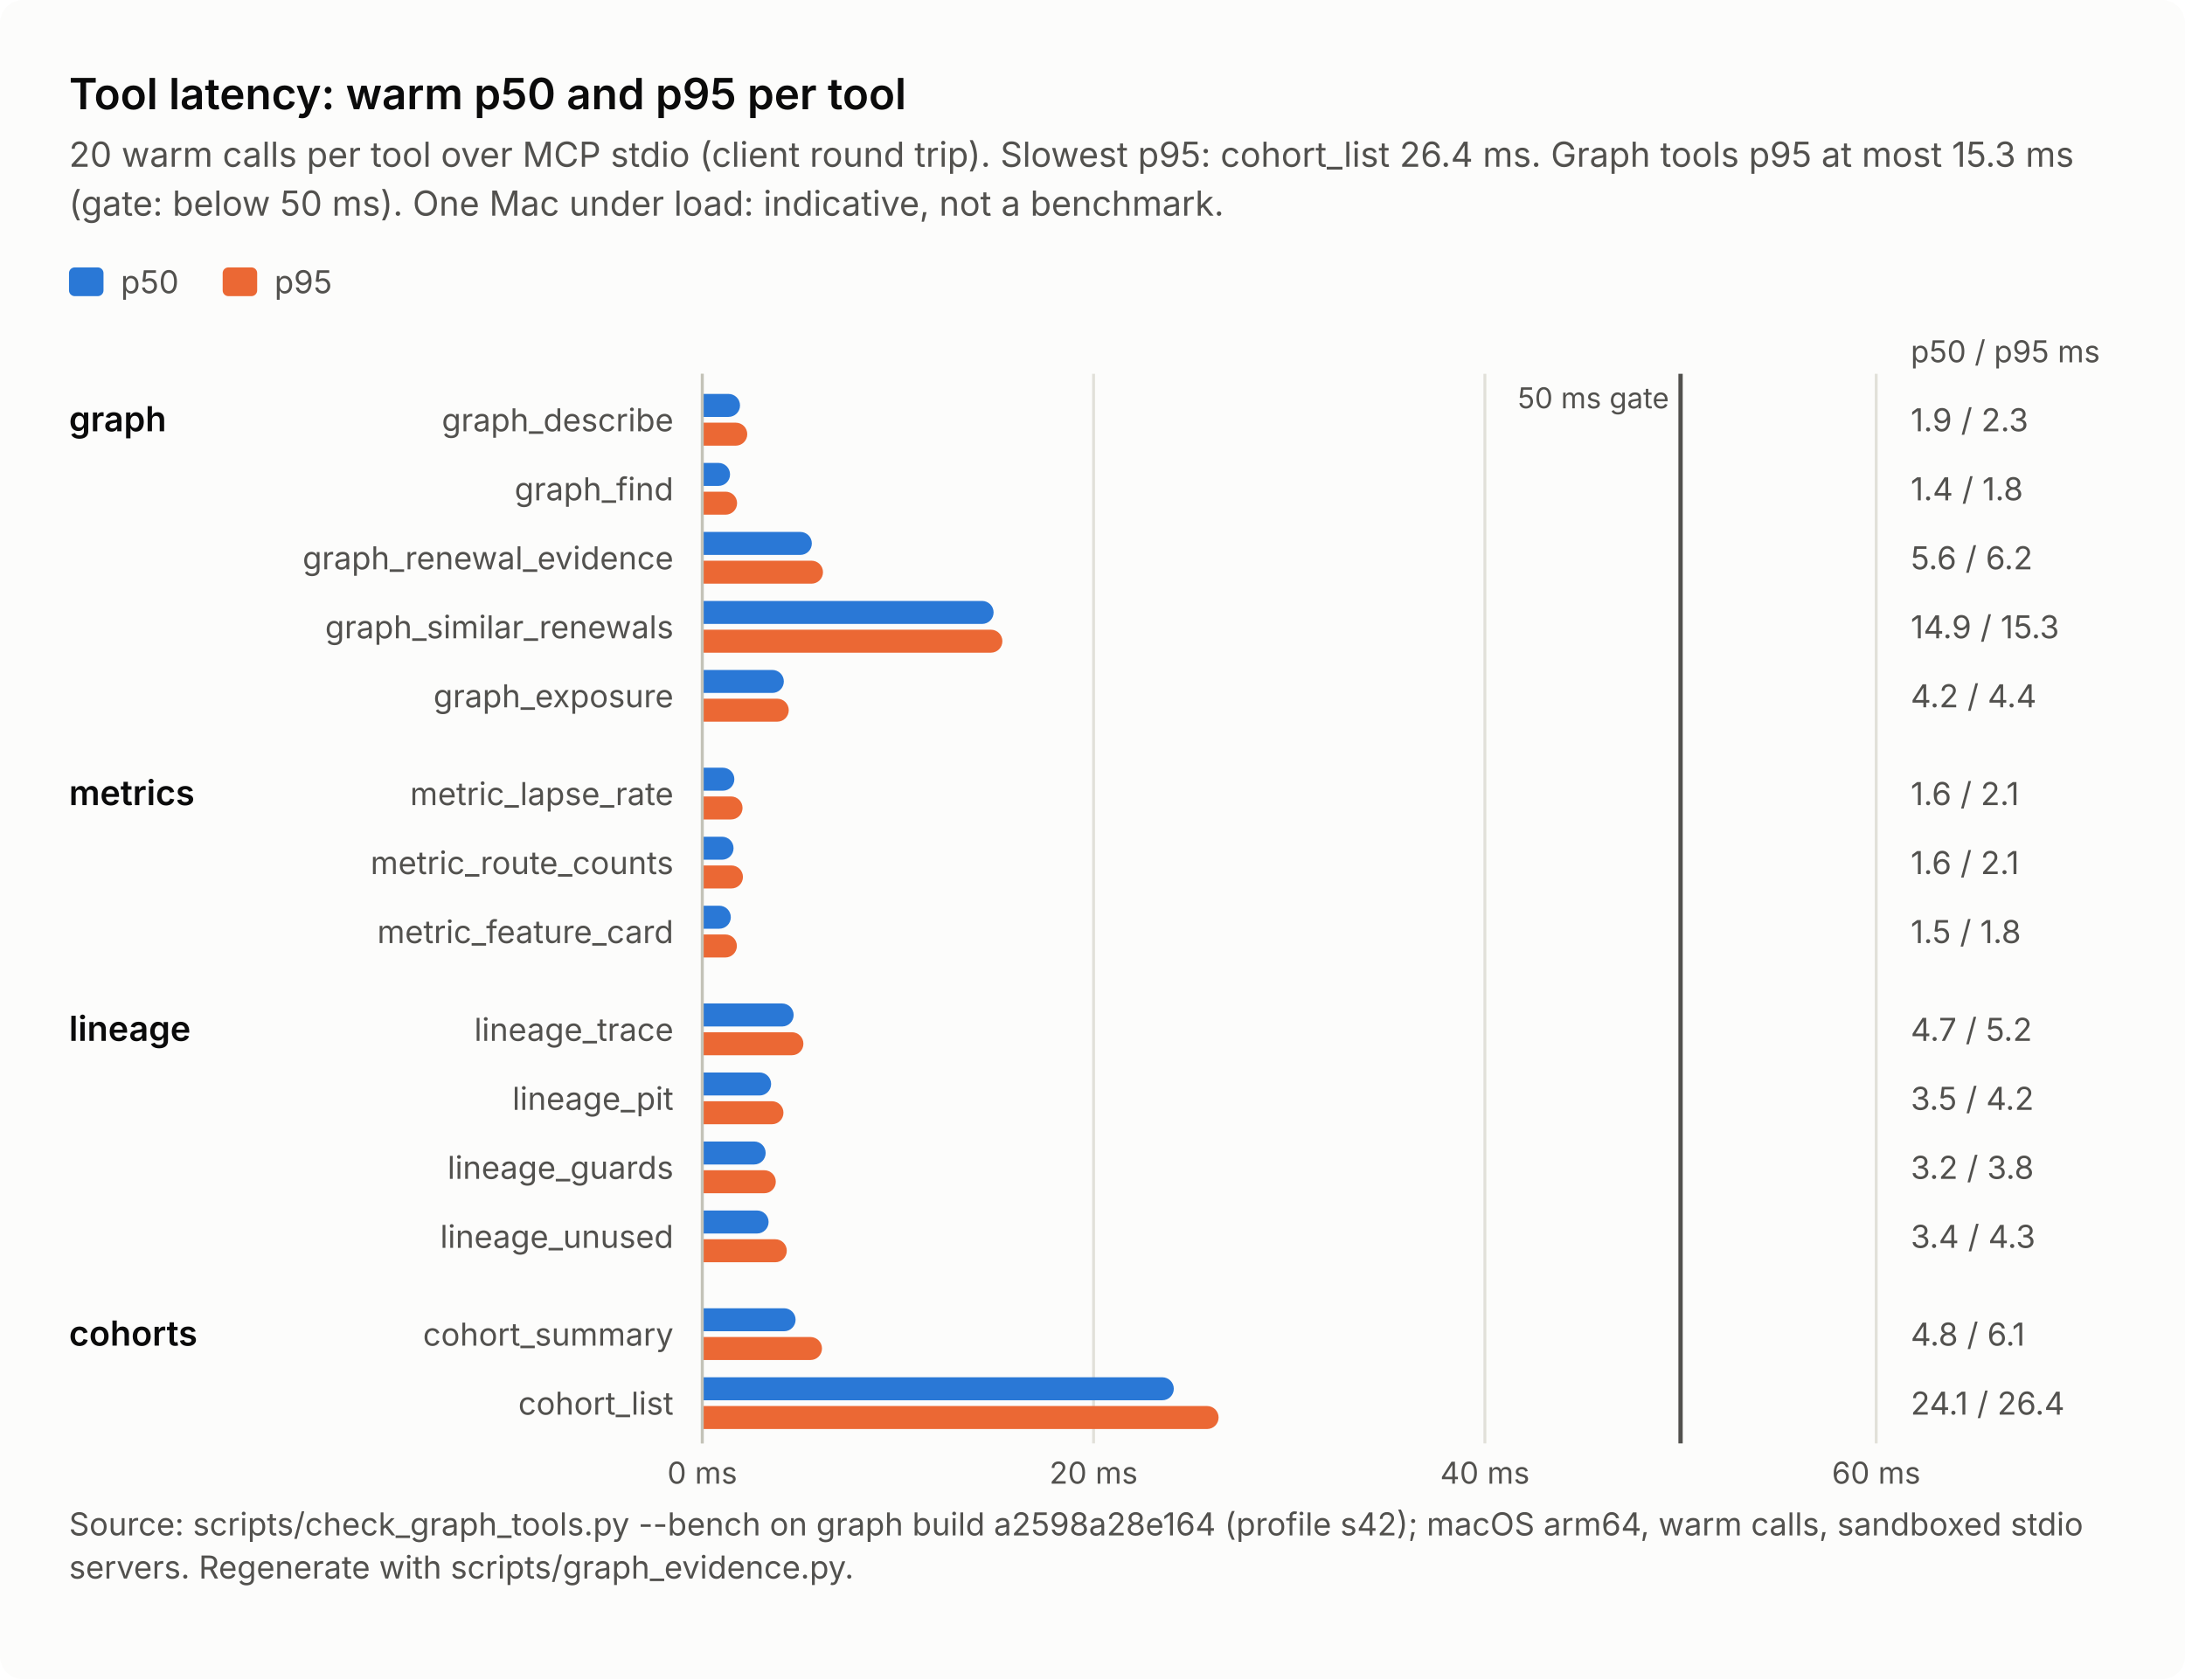
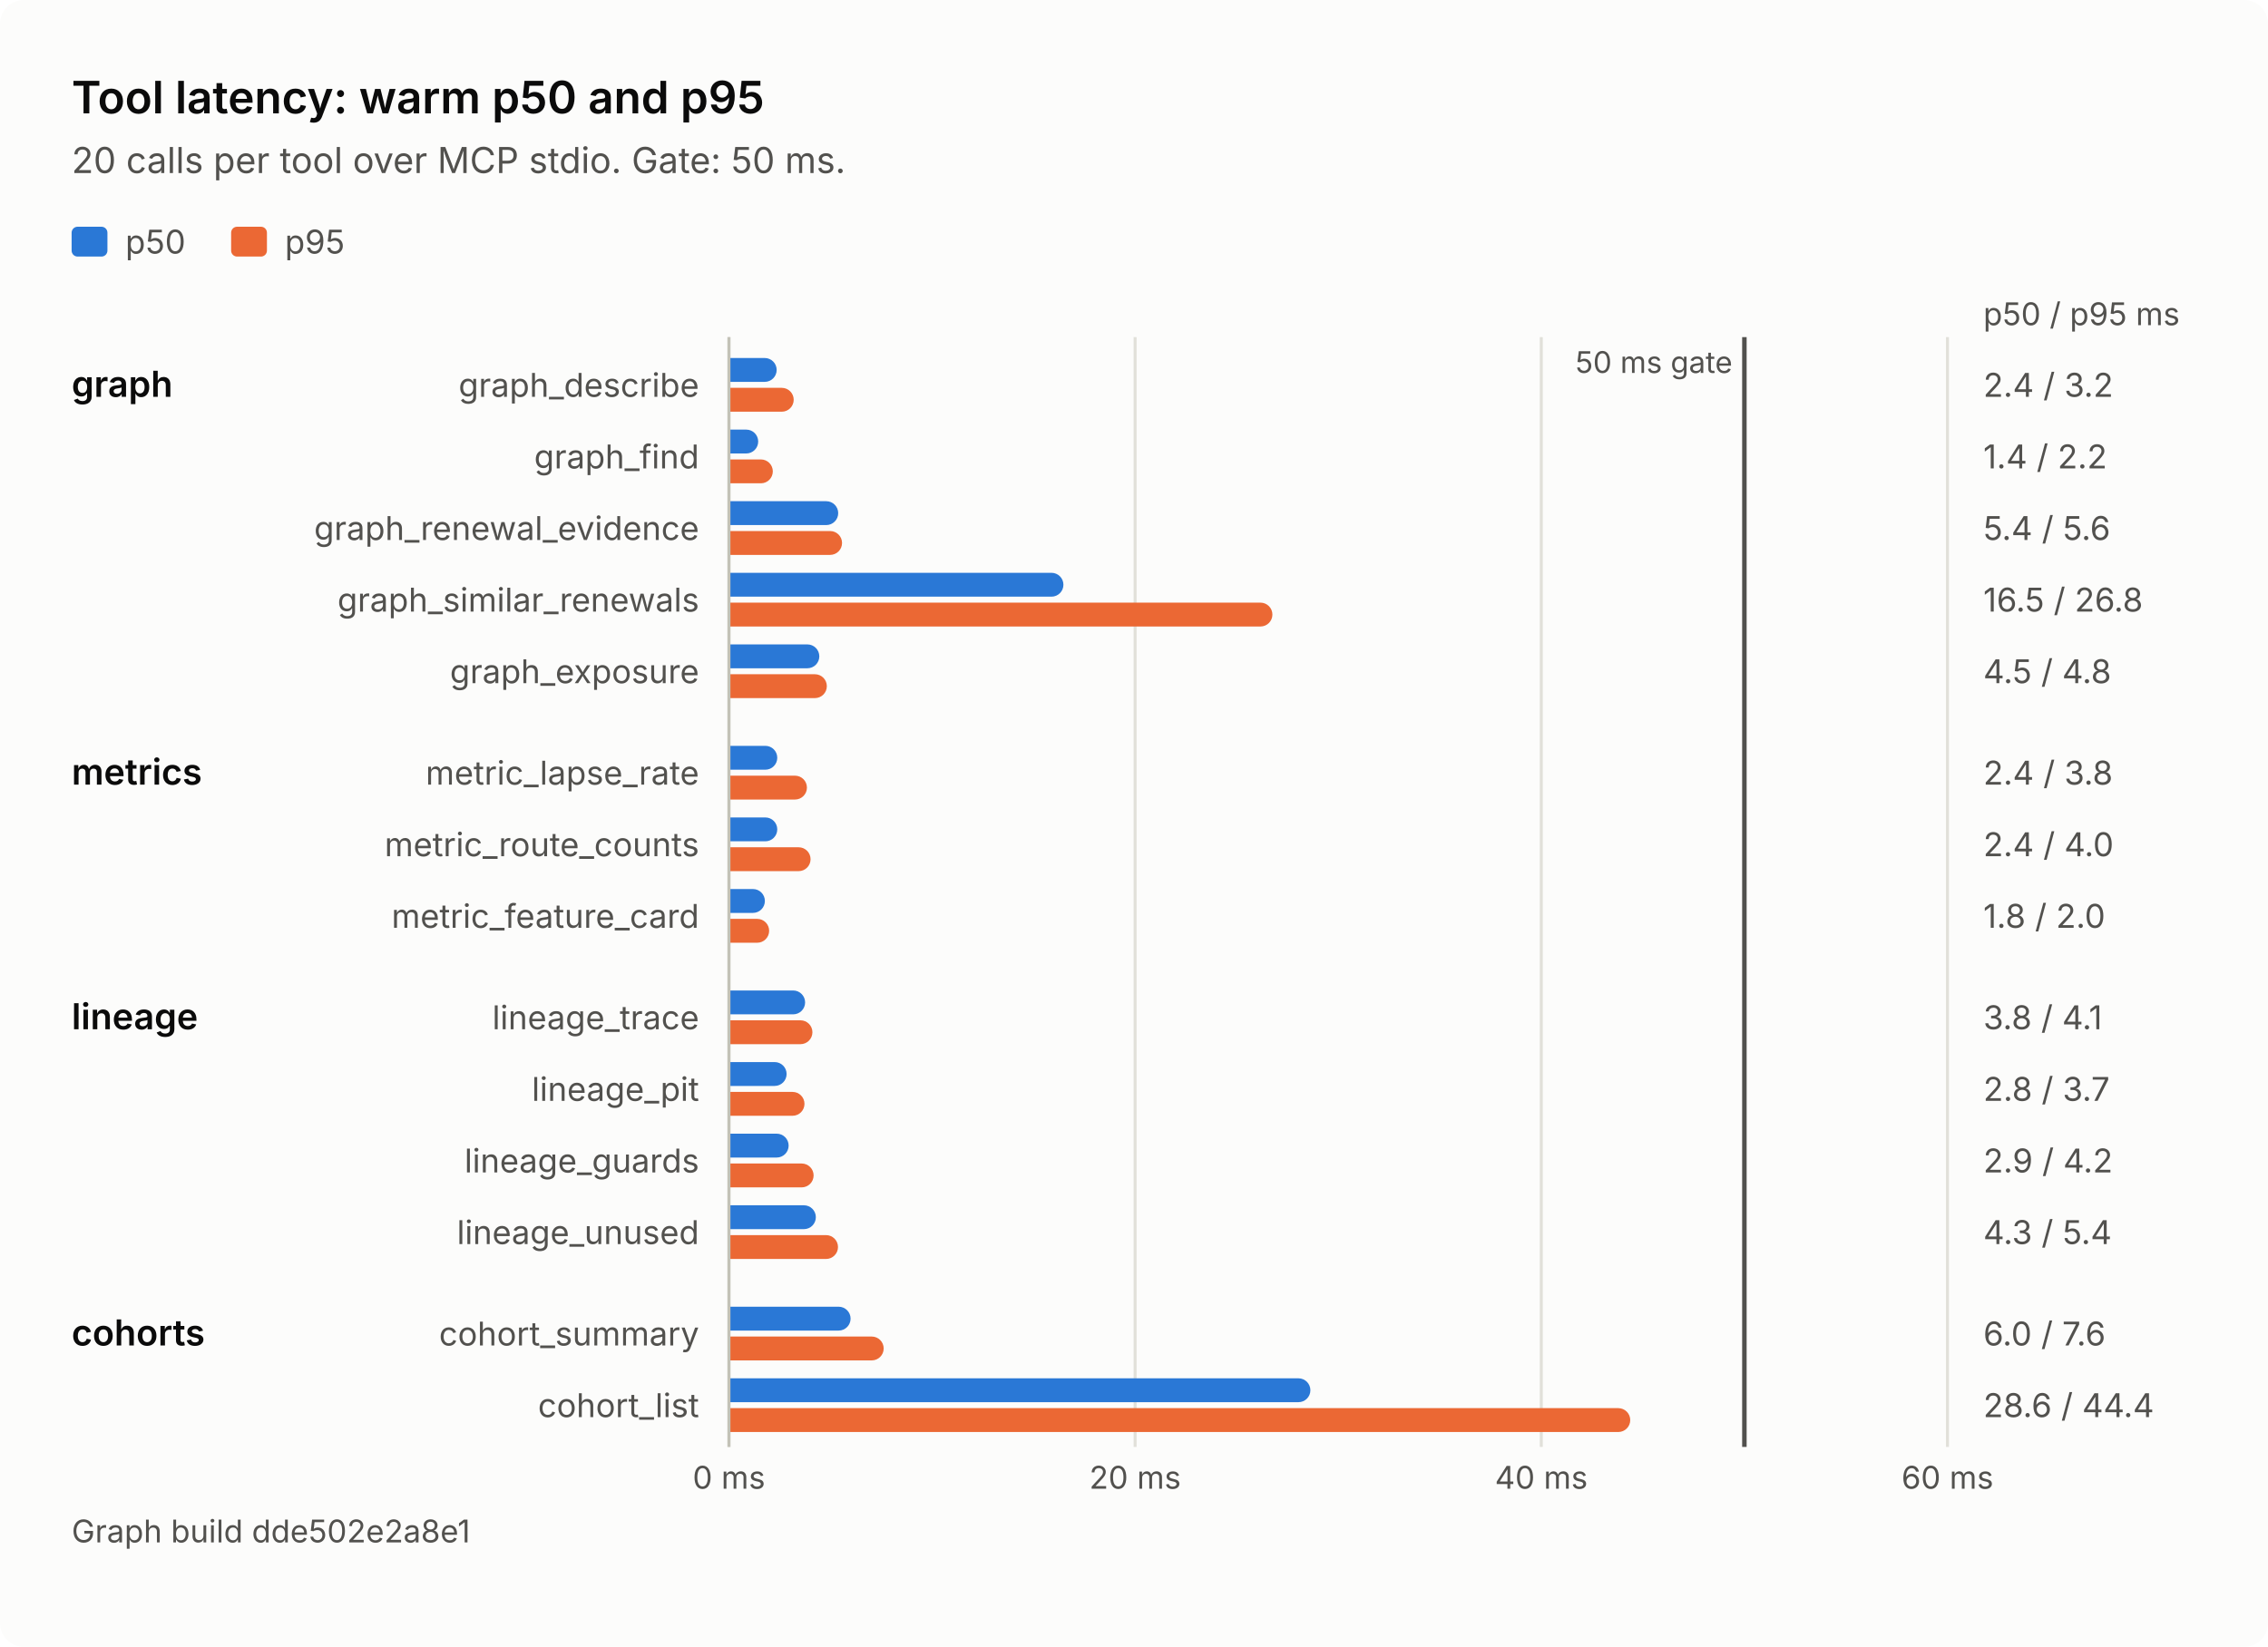
- <svg xmlns="http://www.w3.org/2000/svg" width="760" height="584" viewBox="0 0 760 584" role="img" font-family="system-ui, -apple-system, 'Segoe UI', sans-serif">
-   <rect width="760" height="584" rx="8" fill="#fcfcfb" />
-   <text x="24" y="38" font-size="15" fill="#0b0b0b" font-weight="600">Tool latency: warm p50 and p95 per tool</text>
-   <text x="24" y="58" font-size="12" fill="#52514e">20 warm calls per tool over MCP stdio (client round trip). Slowest p95: cohort_list 26.4 ms. Graph tools p95 at most 15.3 ms</text>
-   <text x="24" y="75" font-size="12" fill="#52514e">(gate: below 50 ms). One Mac under load: indicative, not a benchmark.</text>
-   <rect x="24" y="93" width="12" height="10" fill="#2a78d6" rx="2" />
-   <text x="42" y="102" font-size="11" fill="#52514e">p50</text>
-   <rect x="77.45" y="93" width="12" height="10" fill="#eb6834" rx="2" />
-   <text x="95.45" y="102" font-size="11" fill="#52514e">p95</text>
-   <text x="664.59" y="126" font-size="10.5" fill="#52514e">p50 / p95 ms</text>
-   <line x1="244.27" y1="130" x2="244.27" y2="502" stroke="#e1e0d9" stroke-width="1" />
-   <text x="244.27" y="516" font-size="10.5" fill="#52514e" text-anchor="middle" font-variant-numeric="tabular-nums">0 ms</text>
-   <line x1="380.37" y1="130" x2="380.37" y2="502" stroke="#e1e0d9" stroke-width="1" />
-   <text x="380.37" y="516" font-size="10.5" fill="#52514e" text-anchor="middle" font-variant-numeric="tabular-nums">20 ms</text>
-   <line x1="516.48" y1="130" x2="516.48" y2="502" stroke="#e1e0d9" stroke-width="1" />
-   <text x="516.48" y="516" font-size="10.5" fill="#52514e" text-anchor="middle" font-variant-numeric="tabular-nums">40 ms</text>
-   <line x1="652.59" y1="130" x2="652.59" y2="502" stroke="#e1e0d9" stroke-width="1" />
-   <text x="652.59" y="516" font-size="10.5" fill="#52514e" text-anchor="middle" font-variant-numeric="tabular-nums">60 ms</text>
-   <line x1="584.54" y1="130" x2="584.54" y2="502" stroke="#52514e" stroke-width="1.5" />
-   <text x="580.54" y="142" font-size="10" fill="#52514e" text-anchor="end">50 ms gate</text>
-   <text x="24" y="150" font-size="12" fill="#0b0b0b" font-weight="600">graph</text>
-   <text x="234.27" y="150" font-size="11" fill="#52514e" text-anchor="end">graph_describe</text>
+ <svg xmlns="http://www.w3.org/2000/svg" width="760" height="552" viewBox="0 0 760 552" role="img" font-family="system-ui, -apple-system, 'Segoe UI', sans-serif">
+   <rect width="760" height="552" rx="8" fill="#fcfcfb" />
+   <text x="24" y="38" font-size="15" fill="#0b0b0b" font-weight="600">Tool latency: warm p50 and p95</text>
+   <text x="24" y="58" font-size="12" fill="#52514e">20 calls per tool over MCP stdio. Gate: 50 ms.</text>
+   <rect x="24" y="76" width="12" height="10" fill="#2a78d6" rx="2" />
+   <text x="42" y="85" font-size="11" fill="#52514e">p50</text>
+   <rect x="77.45" y="76" width="12" height="10" fill="#eb6834" rx="2" />
+   <text x="95.45" y="85" font-size="11" fill="#52514e">p95</text>
+   <text x="664.59" y="109" font-size="10.5" fill="#52514e">p50 / p95 ms</text>
+   <line x1="244.27" y1="113" x2="244.27" y2="485" stroke="#e1e0d9" stroke-width="1" />
+   <text x="244.27" y="499" font-size="10.5" fill="#52514e" text-anchor="middle" font-variant-numeric="tabular-nums">0 ms</text>
+   <line x1="380.37" y1="113" x2="380.37" y2="485" stroke="#e1e0d9" stroke-width="1" />
+   <text x="380.37" y="499" font-size="10.5" fill="#52514e" text-anchor="middle" font-variant-numeric="tabular-nums">20 ms</text>
+   <line x1="516.48" y1="113" x2="516.48" y2="485" stroke="#e1e0d9" stroke-width="1" />
+   <text x="516.48" y="499" font-size="10.5" fill="#52514e" text-anchor="middle" font-variant-numeric="tabular-nums">40 ms</text>
+   <line x1="652.59" y1="113" x2="652.59" y2="485" stroke="#e1e0d9" stroke-width="1" />
+   <text x="652.59" y="499" font-size="10.5" fill="#52514e" text-anchor="middle" font-variant-numeric="tabular-nums">60 ms</text>
+   <line x1="584.54" y1="113" x2="584.54" y2="485" stroke="#52514e" stroke-width="1.5" />
+   <text x="580.54" y="125" font-size="10" fill="#52514e" text-anchor="end">50 ms gate</text>
+   <text x="24" y="133" font-size="12" fill="#0b0b0b" font-weight="600">graph</text>
+   <text x="234.27" y="133" font-size="11" fill="#52514e" text-anchor="end">graph_describe</text>
  <g>
-     <path d="M244.27 137H253.4A4 4 0 0 1 257.4 141V141A4 4 0 0 1 253.4 145H244.27Z" fill="#2a78d6" />
+     <path d="M244.27 120H256.26A4 4 0 0 1 260.26 124V124A4 4 0 0 1 256.26 128H244.27Z" fill="#2a78d6" />
  </g>
  <g>
-     <path d="M244.27 147H255.92A4 4 0 0 1 259.92 151V151A4 4 0 0 1 255.92 155H244.27Z" fill="#eb6834" />
+     <path d="M244.27 130H261.97A4 4 0 0 1 265.97 134V134A4 4 0 0 1 261.97 138H244.27Z" fill="#eb6834" />
  </g>
-   <text x="664.59" y="150" font-size="11" fill="#52514e" font-variant-numeric="tabular-nums">1.9 / 2.3</text>
-   <text x="234.27" y="174" font-size="11" fill="#52514e" text-anchor="end">graph_find</text>
+   <text x="664.59" y="133" font-size="11" fill="#52514e" font-variant-numeric="tabular-nums">2.4 / 3.2</text>
+   <text x="234.27" y="157" font-size="11" fill="#52514e" text-anchor="end">graph_find</text>
  <g>
-     <path d="M244.27 161H249.93A4 4 0 0 1 253.93 165V165A4 4 0 0 1 249.93 169H244.27Z" fill="#2a78d6" />
+     <path d="M244.27 144H250.07A4 4 0 0 1 254.07 148V148A4 4 0 0 1 250.07 152H244.27Z" fill="#2a78d6" />
  </g>
  <g>
-     <path d="M244.27 171H252.38A4 4 0 0 1 256.38 175V175A4 4 0 0 1 252.38 179H244.27Z" fill="#eb6834" />
+     <path d="M244.27 154H254.97A4 4 0 0 1 258.97 158V158A4 4 0 0 1 254.97 162H244.27Z" fill="#eb6834" />
  </g>
-   <text x="664.59" y="174" font-size="11" fill="#52514e" font-variant-numeric="tabular-nums">1.4 / 1.8</text>
-   <text x="234.27" y="198" font-size="11" fill="#52514e" text-anchor="end">graph_renewal_evidence</text>
+   <text x="664.59" y="157" font-size="11" fill="#52514e" font-variant-numeric="tabular-nums">1.4 / 2.2</text>
+   <text x="234.27" y="181" font-size="11" fill="#52514e" text-anchor="end">graph_renewal_evidence</text>
  <g>
-     <path d="M244.27 185H278.38A4 4 0 0 1 282.38 189V189A4 4 0 0 1 278.38 193H244.27Z" fill="#2a78d6" />
+     <path d="M244.27 168H276.88A4 4 0 0 1 280.88 172V172A4 4 0 0 1 276.88 176H244.27Z" fill="#2a78d6" />
  </g>
  <g>
-     <path d="M244.27 195H282.26A4 4 0 0 1 286.26 199V199A4 4 0 0 1 282.26 203H244.27Z" fill="#eb6834" />
+     <path d="M244.27 178H278.17A4 4 0 0 1 282.17 182V182A4 4 0 0 1 278.17 186H244.27Z" fill="#eb6834" />
  </g>
-   <text x="664.59" y="198" font-size="11" fill="#52514e" font-variant-numeric="tabular-nums">5.6 / 6.2</text>
-   <text x="234.27" y="222" font-size="11" fill="#52514e" text-anchor="end">graph_similar_renewals</text>
+   <text x="664.59" y="181" font-size="11" fill="#52514e" font-variant-numeric="tabular-nums">5.4 / 5.6</text>
+   <text x="234.27" y="205" font-size="11" fill="#52514e" text-anchor="end">graph_similar_renewals</text>
  <g>
-     <path d="M244.27 209H341.6A4 4 0 0 1 345.6 213V213A4 4 0 0 1 341.6 217H244.27Z" fill="#2a78d6" />
+     <path d="M244.27 192H352.35A4 4 0 0 1 356.35 196V196A4 4 0 0 1 352.35 200H244.27Z" fill="#2a78d6" />
  </g>
  <g>
-     <path d="M244.27 219H344.66A4 4 0 0 1 348.66 223V223A4 4 0 0 1 344.66 227H244.27Z" fill="#eb6834" />
+     <path d="M244.27 202H422.38A4 4 0 0 1 426.38 206V206A4 4 0 0 1 422.38 210H244.27Z" fill="#eb6834" />
  </g>
-   <text x="664.59" y="222" font-size="11" fill="#52514e" font-variant-numeric="tabular-nums">14.9 / 15.3</text>
-   <text x="234.27" y="246" font-size="11" fill="#52514e" text-anchor="end">graph_exposure</text>
+   <text x="664.59" y="205" font-size="11" fill="#52514e" font-variant-numeric="tabular-nums">16.5 / 26.8</text>
+   <text x="234.27" y="229" font-size="11" fill="#52514e" text-anchor="end">graph_exposure</text>
  <g>
-     <path d="M244.27 233H268.64A4 4 0 0 1 272.64 237V237A4 4 0 0 1 268.64 241H244.27Z" fill="#2a78d6" />
+     <path d="M244.27 216H270.55A4 4 0 0 1 274.55 220V220A4 4 0 0 1 270.55 224H244.27Z" fill="#2a78d6" />
  </g>
  <g>
-     <path d="M244.27 243H270.35A4 4 0 0 1 274.35 247V247A4 4 0 0 1 270.35 251H244.27Z" fill="#eb6834" />
+     <path d="M244.27 226H273.07A4 4 0 0 1 277.07 230V230A4 4 0 0 1 273.07 234H244.27Z" fill="#eb6834" />
  </g>
-   <text x="664.59" y="246" font-size="11" fill="#52514e" font-variant-numeric="tabular-nums">4.2 / 4.4</text>
-   <text x="24" y="280" font-size="12" fill="#0b0b0b" font-weight="600">metrics</text>
-   <text x="234.27" y="280" font-size="11" fill="#52514e" text-anchor="end">metric_lapse_rate</text>
+   <text x="664.59" y="229" font-size="11" fill="#52514e" font-variant-numeric="tabular-nums">4.5 / 4.8</text>
+   <text x="24" y="263" font-size="12" fill="#0b0b0b" font-weight="600">metrics</text>
+   <text x="234.27" y="263" font-size="11" fill="#52514e" text-anchor="end">metric_lapse_rate</text>
  <g>
-     <path d="M244.27 267H251.43A4 4 0 0 1 255.43 271V271A4 4 0 0 1 251.43 275H244.27Z" fill="#2a78d6" />
+     <path d="M244.27 250H256.46A4 4 0 0 1 260.46 254V254A4 4 0 0 1 256.46 258H244.27Z" fill="#2a78d6" />
  </g>
  <g>
-     <path d="M244.27 277H254.28A4 4 0 0 1 258.28 281V281A4 4 0 0 1 254.28 285H244.27Z" fill="#eb6834" />
+     <path d="M244.27 260H266.4A4 4 0 0 1 270.4 264V264A4 4 0 0 1 266.4 268H244.27Z" fill="#eb6834" />
  </g>
-   <text x="664.59" y="280" font-size="11" fill="#52514e" font-variant-numeric="tabular-nums">1.6 / 2.1</text>
-   <text x="234.27" y="304" font-size="11" fill="#52514e" text-anchor="end">metric_route_counts</text>
+   <text x="664.59" y="263" font-size="11" fill="#52514e" font-variant-numeric="tabular-nums">2.4 / 3.8</text>
+   <text x="234.27" y="287" font-size="11" fill="#52514e" text-anchor="end">metric_route_counts</text>
  <g>
-     <path d="M244.27 291H251.15A4 4 0 0 1 255.15 295V295A4 4 0 0 1 251.15 299H244.27Z" fill="#2a78d6" />
+     <path d="M244.27 274H256.46A4 4 0 0 1 260.46 278V278A4 4 0 0 1 256.46 282H244.27Z" fill="#2a78d6" />
  </g>
  <g>
-     <path d="M244.27 301H254.42A4 4 0 0 1 258.42 305V305A4 4 0 0 1 254.42 309H244.27Z" fill="#eb6834" />
+     <path d="M244.27 284H267.62A4 4 0 0 1 271.62 288V288A4 4 0 0 1 267.62 292H244.27Z" fill="#eb6834" />
  </g>
-   <text x="664.59" y="304" font-size="11" fill="#52514e" font-variant-numeric="tabular-nums">1.6 / 2.1</text>
-   <text x="234.27" y="328" font-size="11" fill="#52514e" text-anchor="end">metric_feature_card</text>
+   <text x="664.59" y="287" font-size="11" fill="#52514e" font-variant-numeric="tabular-nums">2.4 / 4.0</text>
+   <text x="234.27" y="311" font-size="11" fill="#52514e" text-anchor="end">metric_feature_card</text>
  <g>
-     <path d="M244.27 315H250.2A4 4 0 0 1 254.2 319V319A4 4 0 0 1 250.2 323H244.27Z" fill="#2a78d6" />
+     <path d="M244.27 298H252.31A4 4 0 0 1 256.31 302V302A4 4 0 0 1 252.31 306H244.27Z" fill="#2a78d6" />
  </g>
  <g>
-     <path d="M244.27 325H252.31A4 4 0 0 1 256.31 329V329A4 4 0 0 1 252.31 333H244.27Z" fill="#eb6834" />
+     <path d="M244.27 308H253.74A4 4 0 0 1 257.74 312V312A4 4 0 0 1 253.74 316H244.27Z" fill="#eb6834" />
  </g>
-   <text x="664.59" y="328" font-size="11" fill="#52514e" font-variant-numeric="tabular-nums">1.5 / 1.8</text>
-   <text x="24" y="362" font-size="12" fill="#0b0b0b" font-weight="600">lineage</text>
-   <text x="234.27" y="362" font-size="11" fill="#52514e" text-anchor="end">lineage_trace</text>
+   <text x="664.59" y="311" font-size="11" fill="#52514e" font-variant-numeric="tabular-nums">1.8 / 2.0</text>
+   <text x="24" y="345" font-size="12" fill="#0b0b0b" font-weight="600">lineage</text>
+   <text x="234.27" y="345" font-size="11" fill="#52514e" text-anchor="end">lineage_trace</text>
  <g>
-     <path d="M244.27 349H272.05A4 4 0 0 1 276.05 353V353A4 4 0 0 1 272.05 357H244.27Z" fill="#2a78d6" />
+     <path d="M244.27 332H265.79A4 4 0 0 1 269.79 336V336A4 4 0 0 1 265.79 340H244.27Z" fill="#2a78d6" />
  </g>
  <g>
-     <path d="M244.27 359H275.45A4 4 0 0 1 279.45 363V363A4 4 0 0 1 275.45 367H244.27Z" fill="#eb6834" />
+     <path d="M244.27 342H268.24A4 4 0 0 1 272.24 346V346A4 4 0 0 1 268.24 350H244.27Z" fill="#eb6834" />
  </g>
-   <text x="664.59" y="362" font-size="11" fill="#52514e" font-variant-numeric="tabular-nums">4.7 / 5.2</text>
-   <text x="234.27" y="386" font-size="11" fill="#52514e" text-anchor="end">lineage_pit</text>
+   <text x="664.59" y="345" font-size="11" fill="#52514e" font-variant-numeric="tabular-nums">3.8 / 4.1</text>
+   <text x="234.27" y="369" font-size="11" fill="#52514e" text-anchor="end">lineage_pit</text>
  <g>
-     <path d="M244.27 373H264.22A4 4 0 0 1 268.22 377V377A4 4 0 0 1 264.22 381H244.27Z" fill="#2a78d6" />
+     <path d="M244.27 356H259.59A4 4 0 0 1 263.59 360V360A4 4 0 0 1 259.59 364H244.27Z" fill="#2a78d6" />
  </g>
  <g>
-     <path d="M244.27 383H268.51A4 4 0 0 1 272.51 387V387A4 4 0 0 1 268.51 391H244.27Z" fill="#eb6834" />
+     <path d="M244.27 366H265.58A4 4 0 0 1 269.58 370V370A4 4 0 0 1 265.58 374H244.27Z" fill="#eb6834" />
  </g>
-   <text x="664.59" y="386" font-size="11" fill="#52514e" font-variant-numeric="tabular-nums">3.5 / 4.2</text>
-   <text x="234.27" y="410" font-size="11" fill="#52514e" text-anchor="end">lineage_guards</text>
+   <text x="664.59" y="369" font-size="11" fill="#52514e" font-variant-numeric="tabular-nums">2.8 / 3.7</text>
+   <text x="234.27" y="393" font-size="11" fill="#52514e" text-anchor="end">lineage_guards</text>
  <g>
-     <path d="M244.27 397H262.32A4 4 0 0 1 266.32 401V401A4 4 0 0 1 262.32 405H244.27Z" fill="#2a78d6" />
+     <path d="M244.27 380H260.27A4 4 0 0 1 264.27 384V384A4 4 0 0 1 260.27 388H244.27Z" fill="#2a78d6" />
  </g>
  <g>
-     <path d="M244.27 407H265.85A4 4 0 0 1 269.85 411V411A4 4 0 0 1 265.85 415H244.27Z" fill="#eb6834" />
+     <path d="M244.27 390H268.64A4 4 0 0 1 272.64 394V394A4 4 0 0 1 268.64 398H244.27Z" fill="#eb6834" />
  </g>
-   <text x="664.59" y="410" font-size="11" fill="#52514e" font-variant-numeric="tabular-nums">3.2 / 3.8</text>
-   <text x="234.27" y="434" font-size="11" fill="#52514e" text-anchor="end">lineage_unused</text>
+   <text x="664.59" y="393" font-size="11" fill="#52514e" font-variant-numeric="tabular-nums">2.9 / 4.2</text>
+   <text x="234.27" y="417" font-size="11" fill="#52514e" text-anchor="end">lineage_unused</text>
  <g>
-     <path d="M244.27 421H263.34A4 4 0 0 1 267.34 425V425A4 4 0 0 1 263.34 429H244.27Z" fill="#2a78d6" />
+     <path d="M244.27 404H269.39A4 4 0 0 1 273.39 408V408A4 4 0 0 1 269.39 412H244.27Z" fill="#2a78d6" />
  </g>
  <g>
-     <path d="M244.27 431H269.67A4 4 0 0 1 273.67 435V435A4 4 0 0 1 269.67 439H244.27Z" fill="#eb6834" />
+     <path d="M244.27 414H276.81A4 4 0 0 1 280.81 418V418A4 4 0 0 1 276.81 422H244.27Z" fill="#eb6834" />
  </g>
-   <text x="664.59" y="434" font-size="11" fill="#52514e" font-variant-numeric="tabular-nums">3.4 / 4.3</text>
-   <text x="24" y="468" font-size="12" fill="#0b0b0b" font-weight="600">cohorts</text>
-   <text x="234.27" y="468" font-size="11" fill="#52514e" text-anchor="end">cohort_summary</text>
+   <text x="664.59" y="417" font-size="11" fill="#52514e" font-variant-numeric="tabular-nums">4.3 / 5.4</text>
+   <text x="24" y="451" font-size="12" fill="#0b0b0b" font-weight="600">cohorts</text>
+   <text x="234.27" y="451" font-size="11" fill="#52514e" text-anchor="end">cohort_summary</text>
  <g>
-     <path d="M244.27 455H272.73A4 4 0 0 1 276.73 459V459A4 4 0 0 1 272.73 463H244.27Z" fill="#2a78d6" />
+     <path d="M244.27 438H281.03A4 4 0 0 1 285.03 442V442A4 4 0 0 1 281.03 446H244.27Z" fill="#2a78d6" />
  </g>
  <g>
-     <path d="M244.27 465H281.91A4 4 0 0 1 285.91 469V469A4 4 0 0 1 281.91 473H244.27Z" fill="#eb6834" />
+     <path d="M244.27 448H292.12A4 4 0 0 1 296.12 452V452A4 4 0 0 1 292.12 456H244.27Z" fill="#eb6834" />
  </g>
-   <text x="664.59" y="468" font-size="11" fill="#52514e" font-variant-numeric="tabular-nums">4.8 / 6.1</text>
-   <text x="234.27" y="492" font-size="11" fill="#52514e" text-anchor="end">cohort_list</text>
+   <text x="664.59" y="451" font-size="11" fill="#52514e" font-variant-numeric="tabular-nums">6.0 / 7.6</text>
+   <text x="234.27" y="475" font-size="11" fill="#52514e" text-anchor="end">cohort_list</text>
  <g>
-     <path d="M244.27 479H404.28A4 4 0 0 1 408.28 483V483A4 4 0 0 1 404.28 487H244.27Z" fill="#2a78d6" />
+     <path d="M244.27 462H435.11A4 4 0 0 1 439.11 466V466A4 4 0 0 1 435.11 470H244.27Z" fill="#2a78d6" />
  </g>
  <g>
-     <path d="M244.27 489H419.86A4 4 0 0 1 423.86 493V493A4 4 0 0 1 419.86 497H244.27Z" fill="#eb6834" />
+     <path d="M244.27 472H542.29A4 4 0 0 1 546.29 476V476A4 4 0 0 1 542.29 480H244.27Z" fill="#eb6834" />
  </g>
-   <text x="664.59" y="492" font-size="11" fill="#52514e" font-variant-numeric="tabular-nums">24.1 / 26.4</text>
-   <line x1="244.27" y1="130" x2="244.27" y2="502" stroke="#c3c2b7" stroke-width="1" />
-   <text x="24" y="534" font-size="11" fill="#52514e">Source: scripts/check_graph_tools.py --bench on graph build a2598a28e164 (profile s42); macOS arm64, warm calls, sandboxed stdio</text>
-   <text x="24" y="549" font-size="11" fill="#52514e">servers. Regenerate with scripts/graph_evidence.py.</text>
+   <text x="664.59" y="475" font-size="11" fill="#52514e" font-variant-numeric="tabular-nums">28.6 / 44.4</text>
+   <line x1="244.27" y1="113" x2="244.27" y2="485" stroke="#c3c2b7" stroke-width="1" />
+   <text x="24" y="517" font-size="10.5" fill="#52514e">Graph build dde502e2a8e1</text>
</svg>
